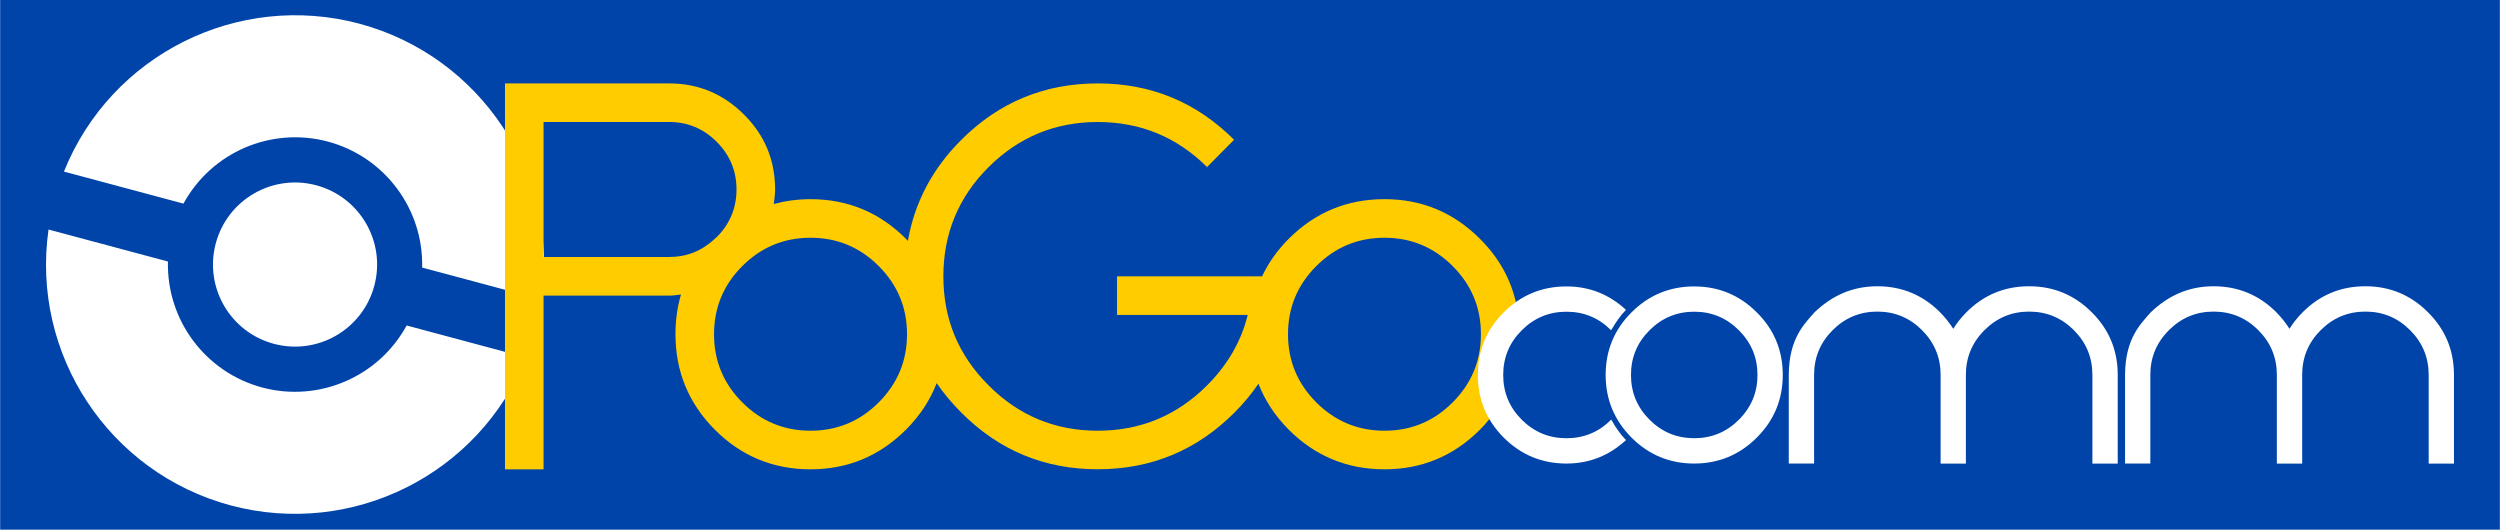
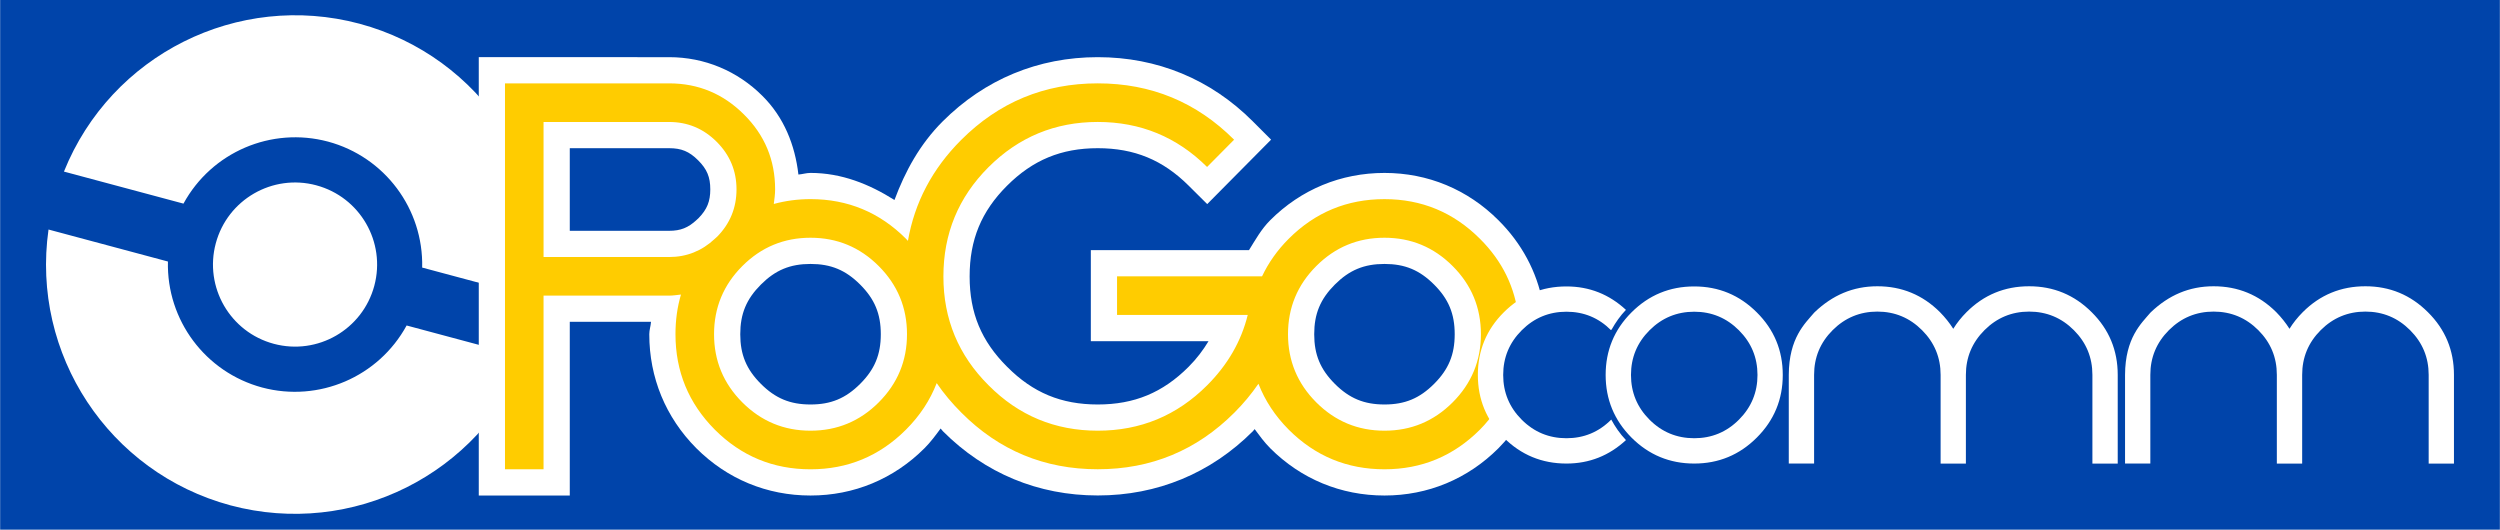
<svg xmlns="http://www.w3.org/2000/svg" width="756" height="160" viewBox="0 0 200.025 42.333" version="1.1" id="svg8">
  <defs id="defs2" />
  <g id="layer1" transform="translate(0,-254.6666)">
    <rect style="opacity:1;fill:#0044aa;fill-opacity:1;stroke:none;stroke-width:0.722;stroke-linecap:square;stroke-linejoin:miter;stroke-miterlimit:4;stroke-dasharray:none;stroke-dashoffset:0;stroke-opacity:1;paint-order:stroke fill markers" id="rect938" width="200" height="42.419" x="0.013" y="254.624" />
-     <g id="g959" transform="matrix(1.281615,0,0,1.281615,-29.38828,-66.34813)">
-       <path id="path891" d="m 45.379,251.958 a 15.565,15.565 0 0 0 -18.457,9.23 l 7.462,2 a 7.946,7.946 0 0 1 9.023,-3.871 7.946,7.946 0 0 1 5.879,7.864 l 7.455,1.998 a 15.565,15.565 0 0 0 -11.362,-17.22 z m -2.703,10.086 a 5.123,5.123 0 0 0 -6.274,3.622 5.123,5.123 0 0 0 3.622,6.274 5.123,5.123 0 0 0 6.274,-3.622 5.123,5.123 0 0 0 -3.622,-6.274 z m -16.716,2.762 a 15.565,15.565 0 0 0 11.362,17.22 15.565,15.565 0 0 0 18.457,-9.23 l -7.462,-2 a 7.946,7.946 0 0 1 -9.023,3.871 7.946,7.946 0 0 1 -5.879,-7.864 z" style="opacity:1;fill:#ffffff;fill-opacity:1;stroke:none;stroke-width:1.156;stroke-linecap:square;stroke-linejoin:miter;stroke-miterlimit:4;stroke-dasharray:none;stroke-dashoffset:0;stroke-opacity:1" />
-       <path id="path833" d="m 54.457,255.682 v 24.093 h 2.407 v -10.843 h 7.839 c 0.257,0 0.495,-0.042 0.741,-0.067 -0.23,0.777 -0.344,1.603 -0.344,2.477 0,2.323 0.818,4.31 2.456,5.959 1.649,1.649 3.64,2.474 5.974,2.474 2.323,0 4.31,-0.825 5.959,-2.474 0.873,-0.873 1.508,-1.844 1.919,-2.906 0.441,0.645 0.955,1.26 1.542,1.844 2.345,2.356 5.183,3.533 8.513,3.533 3.33,0 6.173,-1.178 8.529,-3.533 0.573,-0.573 1.07,-1.175 1.503,-1.805 0.408,1.047 1.034,2.005 1.891,2.867 1.649,1.649 3.642,2.474 5.977,2.474 2.323,0 4.31,-0.825 5.959,-2.474 0.398,-0.398 0.729,-0.823 1.028,-1.26 a 4.508,4.728 0 0 1 -0.411,-1.958 4.508,4.728 0 0 1 1.792,-3.768 c -0.21,-1.894 -1.009,-3.539 -2.41,-4.931 -1.649,-1.649 -3.635,-2.474 -5.959,-2.474 -2.334,0 -4.328,0.825 -5.977,2.474 -0.715,0.715 -1.263,1.498 -1.666,2.345 h -9.053 v 2.41 h 8.159 c -0.407,1.649 -1.254,3.114 -2.539,4.399 -1.884,1.884 -4.158,2.828 -6.824,2.828 -2.666,0 -4.937,-0.944 -6.811,-2.828 -1.884,-1.874 -2.826,-4.137 -2.826,-6.793 v -0.015 c 0,-2.666 0.936,-4.935 2.81,-6.808 1.884,-1.884 4.16,-2.828 6.826,-2.828 2.666,0 4.939,0.936 6.824,2.81 l 1.687,-1.702 c -2.345,-2.345 -5.18,-3.518 -8.51,-3.518 -3.33,0 -6.173,1.178 -8.528,3.533 -1.806,1.806 -2.909,3.909 -3.324,6.3 -0.042,-0.043 -0.078,-0.089 -0.121,-0.132 -1.649,-1.649 -3.635,-2.474 -5.959,-2.474 -0.806,0 -1.569,0.106 -2.294,0.302 0.039,-0.3 0.083,-0.596 0.083,-0.912 0,-1.831 -0.649,-3.39 -1.945,-4.675 -1.296,-1.296 -2.852,-1.942 -4.672,-1.942 z m 2.407,2.41 h 7.839 c 1.156,0 2.146,0.413 2.97,1.237 0.824,0.824 1.237,1.814 1.237,2.97 0,1.147 -0.402,2.128 -1.198,2.944 -0.051,0.048 -0.105,0.089 -0.155,0.139 -0.002,0.001 -0.004,0.004 -0.005,0.005 -0.801,0.749 -1.747,1.134 -2.849,1.134 h -7.839 z m 16.667,7.227 c 1.66,0 3.079,0.589 4.257,1.767 1.178,1.178 1.767,2.597 1.767,4.256 0,1.66 -0.589,3.079 -1.767,4.257 -1.178,1.178 -2.597,1.767 -4.257,1.767 -1.66,0 -3.079,-0.589 -4.257,-1.767 -1.178,-1.178 -1.767,-2.597 -1.767,-4.257 0,-1.66 0.589,-3.079 1.767,-4.256 1.178,-1.178 2.597,-1.767 4.257,-1.767 z m 35.832,0 c 1.66,0 3.076,0.589 4.254,1.767 1.178,1.178 1.767,2.597 1.767,4.256 0,1.66 -0.589,3.079 -1.767,4.257 -1.178,1.178 -2.594,1.767 -4.254,1.767 -1.66,0 -3.079,-0.589 -4.256,-1.767 -1.178,-1.178 -1.767,-2.597 -1.767,-4.257 2e-5,-1.66 0.589,-3.079 1.767,-4.256 1.178,-1.178 2.597,-1.767 4.256,-1.767 z" style="font-style:normal;font-variant:normal;font-weight:normal;font-stretch:normal;font-size:6.581px;line-height:125%;font-family:Dominik;-inkscape-font-specification:'Dominik, Normal';font-variant-ligatures:normal;font-variant-caps:normal;font-variant-numeric:normal;font-feature-settings:normal;text-align:start;letter-spacing:-0.791px;word-spacing:0px;writing-mode:lr-tb;text-anchor:start;fill:#ffcc00;fill-opacity:1;stroke:none;stroke-width:1.322px;stroke-linecap:butt;stroke-linejoin:miter;stroke-opacity:1" />
-       <path id="path854" d="m 140.132,268.348 c -1.53,0 -2.808,0.564 -3.908,1.612 l -0.041,0.041 c -0.561,0.664 -1.57,1.561 -1.581,3.877 v 5.538 h 1.581 v -5.538 c 0,-1.088 0.385,-2.017 1.157,-2.789 0.772,-0.772 1.704,-1.16 2.792,-1.16 1.088,0 2.017,0.387 2.789,1.16 0.772,0.772 1.16,1.701 1.16,2.789 v 5.54 h 1.578 v -5.54 c 0,-1.088 0.387,-2.017 1.16,-2.789 0.772,-0.772 1.701,-1.16 2.789,-1.16 1.088,0 2.02,0.387 2.792,1.16 0.772,0.772 1.157,1.701 1.157,2.789 v 5.54 h 1.581 v -5.54 c 0,-1.53 -0.541,-2.834 -1.622,-3.908 -1.081,-1.081 -2.384,-1.622 -3.908,-1.622 -1.531,0 -2.831,0.538 -3.905,1.612 -0.33,0.33 -0.607,0.679 -0.832,1.043 -0.232,-0.365 -0.511,-0.714 -0.834,-1.043 -1.081,-1.074 -2.382,-1.612 -3.905,-1.612 z m 20.991,0 c -1.531,0 -2.808,0.564 -3.908,1.612 l -0.041,0.041 c -0.561,0.664 -1.568,1.561 -1.578,3.877 v 5.538 h 1.578 v -5.538 c 0,-1.088 0.387,-2.017 1.16,-2.789 0.772,-0.772 1.701,-1.16 2.789,-1.16 1.088,0 2.02,0.387 2.792,1.16 0.772,0.772 1.157,1.701 1.157,2.789 v 5.54 h 1.581 v -5.54 c 0,-1.088 0.385,-2.017 1.157,-2.789 0.772,-0.772 1.704,-1.16 2.792,-1.16 1.088,0 2.017,0.387 2.789,1.16 0.772,0.772 1.16,1.701 1.16,2.789 v 5.54 h 1.578 v -5.54 c 0,-1.53 -0.541,-2.834 -1.622,-3.908 -1.081,-1.081 -2.382,-1.622 -3.905,-1.622 -1.531,0 -2.834,0.538 -3.908,1.612 -0.33,0.33 -0.607,0.679 -0.832,1.043 -0.232,-0.365 -0.509,-0.714 -0.832,-1.043 -1.081,-1.074 -2.384,-1.612 -3.908,-1.612 z m -40.401,0.01 c -1.531,0 -2.837,0.541 -3.918,1.622 -1.074,1.074 -1.612,2.375 -1.612,3.905 0,1.523 0.538,2.827 1.612,3.908 1.081,1.081 2.388,1.622 3.918,1.622 1.439,0 2.672,-0.5 3.717,-1.464 -0.377,-0.394 -0.672,-0.827 -0.919,-1.281 l -0.008,0.008 c -0.772,0.772 -1.701,1.157 -2.789,1.157 -1.088,0 -2.02,-0.385 -2.792,-1.157 -0.772,-0.772 -1.157,-1.704 -1.157,-2.792 0,-1.088 0.385,-2.017 1.157,-2.789 0.772,-0.772 1.704,-1.16 2.792,-1.16 1.088,0 2.014,0.384 2.779,1.149 l 0.049,-0.049 c 0.242,-0.43 0.526,-0.841 0.886,-1.217 -1.04,-0.963 -2.272,-1.462 -3.714,-1.462 z m 7.978,0 c -1.53,0 -2.837,0.541 -3.918,1.622 -1.074,1.074 -1.612,2.375 -1.612,3.905 0,1.523 0.538,2.827 1.612,3.908 1.081,1.081 2.388,1.622 3.918,1.622 1.523,0 2.827,-0.541 3.908,-1.622 1.081,-1.081 1.619,-2.384 1.619,-3.908 0,-1.53 -0.538,-2.831 -1.619,-3.905 -1.081,-1.081 -2.384,-1.622 -3.908,-1.622 z m 0,1.578 c 1.088,0 2.017,0.387 2.789,1.16 0.772,0.772 1.16,1.701 1.16,2.789 0,1.088 -0.387,2.02 -1.16,2.792 -0.772,0.772 -1.701,1.157 -2.789,1.157 -1.088,0 -2.02,-0.385 -2.792,-1.157 -0.772,-0.772 -1.157,-1.704 -1.157,-2.792 0,-1.088 0.385,-2.017 1.157,-2.789 0.772,-0.772 1.704,-1.16 2.792,-1.16 z" style="font-style:normal;font-variant:normal;font-weight:normal;font-stretch:normal;font-size:4.315px;line-height:125%;font-family:Dominik;-inkscape-font-specification:'Dominik, Normal';font-variant-ligatures:normal;font-variant-caps:normal;font-variant-numeric:normal;font-feature-settings:normal;text-align:start;letter-spacing:0px;word-spacing:0px;writing-mode:lr-tb;text-anchor:start;fill:#ffffff;fill-opacity:1;stroke:none;stroke-width:1.078px;stroke-linecap:butt;stroke-linejoin:miter;stroke-opacity:1" />
-     </g>
+     <path style="opacity:1;fill:#ffffff;fill-opacity:1;stroke:none;stroke-width:1.482;stroke-linecap:square;stroke-linejoin:miter;stroke-miterlimit:4;stroke-dasharray:none;stroke-dashoffset:0;stroke-opacity:1" d="M 28.77,256.565 A 19.948,19.948 0 0 0 5.116,268.395 l 9.564,2.563 a 10.184,10.184 0 0 1 11.564,-4.962 10.184,10.184 0 0 1 7.534,10.079 l 9.555,2.56 A 19.948,19.948 0 0 0 28.77,256.565 Z m -3.464,12.927 a 6.565,6.565 0 0 0 -8.041,4.642 6.565,6.565 0 0 0 4.642,8.041 6.565,6.565 0 0 0 8.041,-4.642 6.565,6.565 0 0 0 -4.642,-8.04 z m -21.424,3.539 a 19.948,19.948 0 0 0 14.562,22.07 19.948,19.948 0 0 0 23.654,-11.83 l -9.564,-2.563 a 10.184,10.184 0 0 1 -11.564,4.962 10.184,10.184 0 0 1 -7.534,-10.079 z" id="path891" />
+     <path style="color:#000000;font-style:normal;font-variant:normal;font-weight:normal;font-stretch:normal;font-size:6.581px;line-height:125%;font-family:Dominik;-inkscape-font-specification:'Dominik, Normal';font-variant-ligatures:normal;font-variant-position:normal;font-variant-caps:normal;font-variant-numeric:normal;font-variant-alternates:normal;font-feature-settings:normal;text-indent:0;text-align:start;text-decoration:none;text-decoration-line:none;text-decoration-style:solid;text-decoration-color:#000000;letter-spacing:-0.791px;word-spacing:0px;text-transform:none;writing-mode:lr-tb;direction:ltr;text-orientation:mixed;dominant-baseline:auto;baseline-shift:baseline;text-anchor:start;white-space:normal;shape-padding:0;clip-rule:nonzero;display:inline;overflow:visible;visibility:visible;opacity:1;isolation:auto;mix-blend-mode:normal;color-interpolation:sRGB;color-interpolation-filters:linearRGB;solid-color:#000000;solid-opacity:1;vector-effect:none;fill:#ffffff;fill-opacity:1;fill-rule:nonzero;stroke:none;stroke-width:15.855;stroke-linecap:butt;stroke-linejoin:miter;stroke-miterlimit:4;stroke-dasharray:none;stroke-dashoffset:0;stroke-opacity:1;paint-order:stroke fill markers;color-rendering:auto;image-rendering:auto;shape-rendering:auto;text-rendering:auto;enable-background:accumulate" d="M 144.781 17.285 L 144.781 25.215 L 144.781 149.842 L 172.301 149.842 L 172.301 97.32 L 196.867 97.32 C 196.777 98.594 196.344 99.775 196.344 101.07 C 196.344 114.186 201.29 126.205 210.539 135.514 L 210.553 135.529 L 210.561 135.537 C 219.869 144.845 231.926 149.844 245.102 149.844 C 258.234 149.844 270.272 144.84 279.574 135.537 C 281.429 133.682 282.939 131.63 284.447 129.58 C 284.703 129.842 284.88 130.147 285.141 130.406 C 297.819 143.13 313.976 149.828 331.963 149.828 C 349.962 149.828 366.152 143.124 378.883 130.393 C 379.081 130.194 379.211 129.964 379.406 129.764 C 380.865 131.738 382.312 133.722 384.094 135.516 L 384.102 135.529 L 384.109 135.537 C 393.42 144.848 405.496 149.844 418.672 149.844 C 431.804 149.844 443.836 144.84 453.139 135.537 C 454.424 134.251 455.565 132.934 456.613 131.613 A 22.857 22.857 0 0 1 448.215 113.928 A 22.857 22.857 0 0 1 466.525 91.553 C 464.733 82.132 460.145 73.568 453.115 66.584 C 443.815 57.294 431.795 52.293 418.672 52.293 C 405.496 52.293 393.42 57.287 384.109 66.598 C 381.391 69.316 379.641 72.527 377.695 75.641 L 329.867 75.641 L 329.867 103.168 L 365.463 103.168 C 363.835 105.864 361.897 108.46 359.416 110.941 C 351.606 118.751 343.007 122.316 331.963 122.316 C 320.919 122.316 312.351 118.751 304.6 110.955 L 304.584 110.941 L 304.562 110.926 C 296.762 103.17 293.217 94.632 293.217 83.643 L 293.217 83.568 C 293.217 72.51 296.754 63.937 304.502 56.189 C 312.309 48.382 320.919 44.814 331.963 44.814 C 343.021 44.814 351.628 48.363 359.432 56.123 L 365.064 61.719 L 384.375 42.23 L 378.795 36.648 C 366.112 23.965 349.955 17.287 331.963 17.287 C 313.964 17.287 297.782 23.991 285.051 36.723 C 278.156 43.617 273.717 51.805 270.486 60.479 C 262.836 55.654 254.457 52.291 245.102 52.291 C 243.825 52.291 242.687 52.687 241.439 52.779 C 240.415 43.835 237.057 35.452 230.566 29.01 C 222.98 21.43 213.027 17.287 202.338 17.287 L 144.781 17.285 z M 172.301 44.812 L 202.338 44.812 C 206.053 44.812 208.434 45.796 211.121 48.482 C 213.808 51.169 214.791 53.55 214.791 57.266 C 214.791 60.923 213.808 63.3 211.307 65.896 L 210.723 66.441 C 210.719 66.445 210.713 66.453 210.709 66.457 C 208.123 68.871 205.833 69.793 202.346 69.793 L 172.301 69.793 L 172.301 44.812 z M 210.576 66.59 C 210.377 66.791 210.194 66.982 210.17 67.01 C 210.138 67.048 210.215 66.947 210.502 66.656 C 210.514 66.645 210.537 66.619 210.553 66.605 C 210.569 66.59 210.56 66.606 210.576 66.59 z M 245.102 79.818 C 251.265 79.818 255.727 81.669 260.115 86.057 C 264.503 90.444 266.354 94.906 266.354 101.07 C 266.354 107.234 264.503 111.69 260.115 116.078 C 255.727 120.466 251.265 122.316 245.102 122.316 C 238.938 122.316 234.482 120.466 230.094 116.078 C 225.706 111.69 223.855 107.234 223.855 101.07 C 223.855 94.906 225.706 90.444 230.094 86.057 C 234.482 81.669 238.938 79.818 245.102 79.818 z M 418.672 79.818 C 424.836 79.818 429.28 81.665 433.672 86.057 C 438.06 90.444 439.902 94.906 439.902 101.07 C 439.902 107.234 438.06 111.69 433.672 116.078 C 429.28 120.47 424.836 122.316 418.672 122.316 C 412.508 122.316 408.044 120.466 403.656 116.078 C 399.268 111.69 397.418 107.234 397.418 101.07 C 397.418 94.906 399.268 90.444 403.656 86.057 C 408.044 81.669 412.508 79.818 418.672 79.818 z " transform="matrix(0.2645833,0,0,0.2645833,0,254.6666)" id="path833-7-7" />
+     <path style="font-style:normal;font-variant:normal;font-weight:normal;font-stretch:normal;font-size:6.581px;line-height:125%;font-family:Dominik;-inkscape-font-specification:'Dominik, Normal';font-variant-ligatures:normal;font-variant-caps:normal;font-variant-numeric:normal;font-feature-settings:normal;text-align:start;letter-spacing:-0.791px;word-spacing:0px;writing-mode:lr-tb;text-anchor:start;fill:#ffcc00;fill-opacity:1;stroke:none;stroke-width:4.195;stroke-linecap:butt;stroke-linejoin:miter;stroke-opacity:1;stroke-miterlimit:4;stroke-dasharray:none;paint-order:stroke fill markers" d="m 40.404,261.338 v 30.877 h 3.085 v -13.896 h 10.046 c 0.329,0 0.635,-0.053 0.95,-0.086 -0.295,0.995 -0.44,2.054 -0.44,3.174 0,2.978 1.048,5.523 3.148,7.637 2.113,2.113 4.665,3.171 7.656,3.171 2.978,0 5.523,-1.058 7.637,-3.171 1.119,-1.119 1.933,-2.363 2.459,-3.724 0.565,0.827 1.224,1.614 1.976,2.363 3.005,3.019 6.643,4.528 10.91,4.528 4.268,0 7.911,-1.509 10.93,-4.528 0.734,-0.734 1.372,-1.506 1.927,-2.314 0.523,1.342 1.325,2.569 2.423,3.674 2.113,2.113 4.668,3.171 7.66,3.171 2.978,0 5.523,-1.058 7.637,-3.171 0.51,-0.51 0.934,-1.054 1.317,-1.615 a 5.778,6.059 0 0 1 -0.526,-2.509 5.778,6.059 0 0 1 2.297,-4.83 c -0.269,-2.427 -1.293,-4.536 -3.088,-6.319 -2.113,-2.113 -4.659,-3.171 -7.637,-3.171 -2.992,0 -5.546,1.058 -7.66,3.171 -0.916,0.916 -1.619,1.92 -2.135,3.006 H 89.375 v 3.088 h 10.457 c -0.521,2.113 -1.607,3.991 -3.254,5.637 -2.415,2.415 -5.329,3.625 -8.746,3.625 -3.417,0 -6.328,-1.209 -8.729,-3.625 -2.415,-2.401 -3.621,-5.303 -3.621,-8.706 v -0.02 c 0,-3.417 1.2,-6.324 3.601,-8.726 2.415,-2.415 5.332,-3.625 8.749,-3.625 3.417,0 6.33,1.2 8.746,3.601 l 2.162,-2.181 c -3.005,-3.005 -6.639,-4.508 -10.907,-4.508 -4.268,0 -7.911,1.509 -10.93,4.528 -2.315,2.315 -3.728,5.01 -4.26,8.074 -0.054,-0.056 -0.1,-0.114 -0.156,-0.169 -2.113,-2.113 -4.659,-3.171 -7.637,-3.171 -1.033,0 -2.011,0.135 -2.939,0.387 0.049,-0.384 0.106,-0.764 0.106,-1.168 0,-2.347 -0.832,-4.345 -2.493,-5.991 -1.66,-1.66 -3.655,-2.489 -5.988,-2.489 z m 3.085,3.088 h 10.046 c 1.482,0 2.75,0.529 3.807,1.586 1.057,1.057 1.586,2.325 1.586,3.807 0,1.47 -0.515,2.728 -1.536,3.774 -0.065,0.062 -0.135,0.115 -0.199,0.179 -0.002,10e-4 -0.004,0.005 -0.006,0.006 -1.026,0.96 -2.238,1.453 -3.651,1.453 H 43.49 Z m 21.361,9.262 c 2.127,0 3.946,0.755 5.455,2.264 1.509,1.509 2.264,3.328 2.264,5.455 0,2.127 -0.755,3.946 -2.264,5.455 -1.509,1.509 -3.328,2.264 -5.455,2.264 -2.127,0 -3.946,-0.755 -5.455,-2.264 -1.509,-1.51 -2.264,-3.328 -2.264,-5.455 0,-2.127 0.755,-3.946 2.264,-5.455 1.509,-1.51 3.328,-2.264 5.455,-2.264 z m 45.922,0 c 2.127,0 3.942,0.755 5.452,2.264 1.51,1.509 2.264,3.328 2.264,5.455 0,2.127 -0.755,3.946 -2.264,5.455 -1.509,1.509 -3.325,2.264 -5.452,2.264 -2.127,0 -3.946,-0.755 -5.455,-2.264 -1.509,-1.51 -2.264,-3.328 -2.264,-5.455 3e-5,-2.127 0.755,-3.946 2.264,-5.455 1.509,-1.51 3.328,-2.264 5.455,-2.264 z" id="path833-7" />
+     <path style="font-style:normal;font-variant:normal;font-weight:normal;font-stretch:normal;font-size:4.315px;line-height:125%;font-family:Dominik;-inkscape-font-specification:'Dominik, Normal';font-variant-ligatures:normal;font-variant-caps:normal;font-variant-numeric:normal;font-feature-settings:normal;text-align:start;letter-spacing:0px;word-spacing:0px;writing-mode:lr-tb;text-anchor:start;fill:#ffffff;fill-opacity:1;stroke:none;stroke-width:3.382;stroke-linecap:butt;stroke-linejoin:miter;stroke-opacity:1;stroke-miterlimit:4;stroke-dasharray:none;paint-order:stroke fill markers" d="m 150.207,277.571 c -1.962,0 -3.598,0.723 -5.008,2.066 l -0.053,0.053 c -0.719,0.851 -2.012,2 -2.026,4.969 v 7.097 h 2.026 V 284.658 c 0,-1.395 0.493,-2.585 1.483,-3.575 0.99,-0.989 2.184,-1.486 3.578,-1.486 1.395,0 2.585,0.497 3.575,1.486 0.99,0.99 1.486,2.18 1.486,3.575 v 7.1 h 2.023 V 284.658 c 0,-1.395 0.497,-2.585 1.486,-3.575 0.99,-0.989 2.18,-1.486 3.575,-1.486 1.395,0 2.589,0.497 3.578,1.486 0.99,0.99 1.483,2.18 1.483,3.575 v 7.1 h 2.026 V 284.658 c 0,-1.961 -0.693,-3.632 -2.079,-5.008 -1.386,-1.386 -3.056,-2.079 -5.008,-2.079 -1.962,0 -3.628,0.689 -5.005,2.066 -0.423,0.423 -0.778,0.87 -1.066,1.337 -0.297,-0.468 -0.655,-0.915 -1.069,-1.337 -1.386,-1.377 -3.053,-2.066 -5.005,-2.066 z m 26.902,0 c -1.962,0 -3.598,0.723 -5.008,2.066 l -0.053,0.053 c -0.719,0.851 -2.009,2 -2.023,4.969 v 7.097 h 2.023 V 284.658 c 0,-1.395 0.497,-2.585 1.486,-3.575 0.99,-0.989 2.18,-1.486 3.575,-1.486 1.395,0 2.589,0.497 3.578,1.486 0.99,0.99 1.483,2.18 1.483,3.575 v 7.1 h 2.026 V 284.658 c 0,-1.395 0.493,-2.585 1.483,-3.575 0.99,-0.989 2.184,-1.486 3.578,-1.486 1.395,0 2.585,0.497 3.575,1.486 0.99,0.99 1.486,2.18 1.486,3.575 v 7.1 h 2.023 V 284.658 c 0,-1.961 -0.693,-3.632 -2.079,-5.008 -1.386,-1.386 -3.053,-2.079 -5.005,-2.079 -1.962,0 -3.632,0.689 -5.008,2.066 -0.423,0.423 -0.778,0.87 -1.066,1.337 -0.297,-0.468 -0.652,-0.915 -1.066,-1.337 -1.386,-1.377 -3.056,-2.066 -5.008,-2.066 z m -51.778,0.013 c -1.962,0 -3.636,0.693 -5.022,2.079 -1.377,1.377 -2.066,3.043 -2.066,5.005 0,1.953 0.689,3.623 2.066,5.008 1.386,1.386 3.06,2.079 5.022,2.079 1.844,0 3.425,-0.64 4.763,-1.877 -0.483,-0.506 -0.862,-1.059 -1.178,-1.642 l -0.01,0.01 c -0.99,0.99 -2.18,1.483 -3.575,1.483 -1.395,0 -2.589,-0.493 -3.578,-1.483 -0.99,-0.99 -1.483,-2.184 -1.483,-3.578 0,-1.395 0.493,-2.585 1.483,-3.575 0.99,-0.99 2.184,-1.486 3.578,-1.486 1.395,0 2.581,0.492 3.562,1.473 l 0.063,-0.063 c 0.31,-0.551 0.674,-1.078 1.135,-1.559 -1.332,-1.234 -2.912,-1.874 -4.76,-1.874 z m 10.225,0 c -1.962,0 -3.636,0.693 -5.022,2.079 -1.377,1.377 -2.066,3.043 -2.066,5.005 0,1.953 0.689,3.623 2.066,5.008 1.386,1.386 3.06,2.079 5.022,2.079 1.953,0 3.623,-0.693 5.008,-2.079 1.386,-1.386 2.075,-3.056 2.075,-5.008 0,-1.962 -0.69,-3.628 -2.075,-5.005 -1.386,-1.386 -3.056,-2.079 -5.008,-2.079 z m 0,2.023 c 1.395,0 2.585,0.497 3.575,1.486 0.99,0.99 1.486,2.18 1.486,3.575 0,1.395 -0.497,2.589 -1.486,3.578 -0.99,0.99 -2.18,1.483 -3.575,1.483 -1.395,0 -2.589,-0.493 -3.578,-1.483 -0.99,-0.99 -1.483,-2.184 -1.483,-3.578 0,-1.395 0.493,-2.585 1.483,-3.575 0.99,-0.99 2.184,-1.486 3.578,-1.486 z" id="path854" />
  </g>
</svg>
